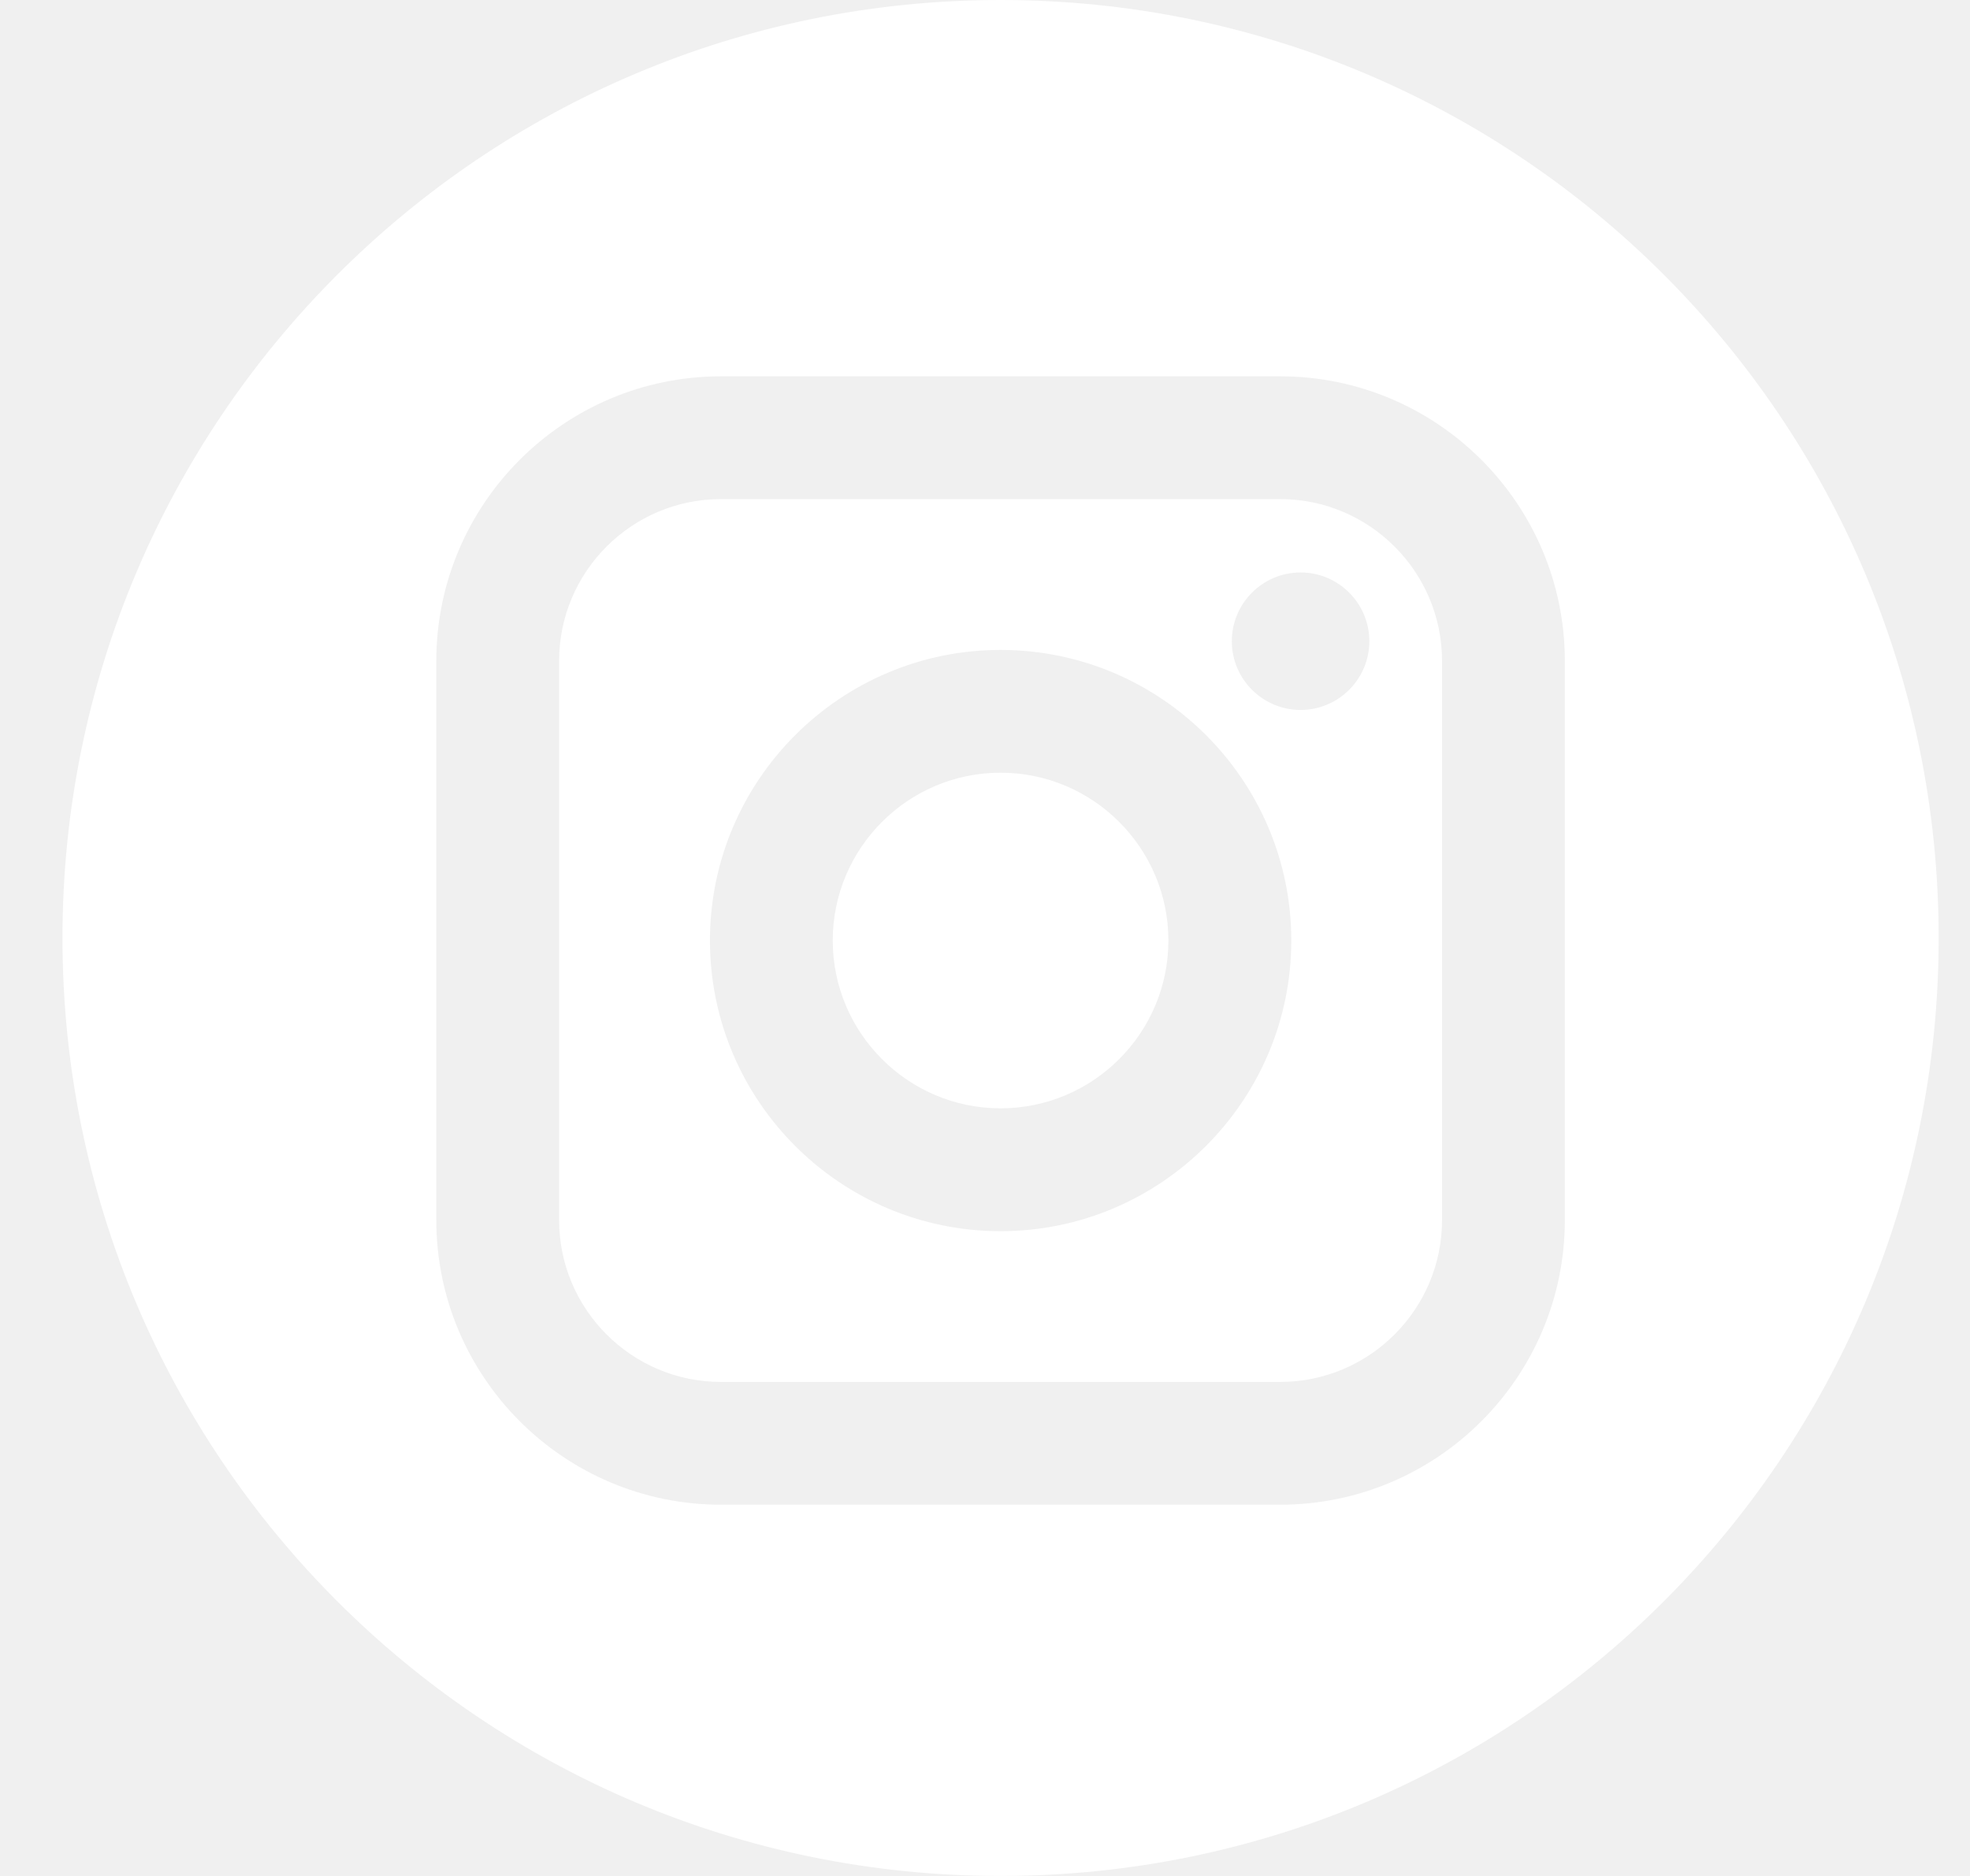
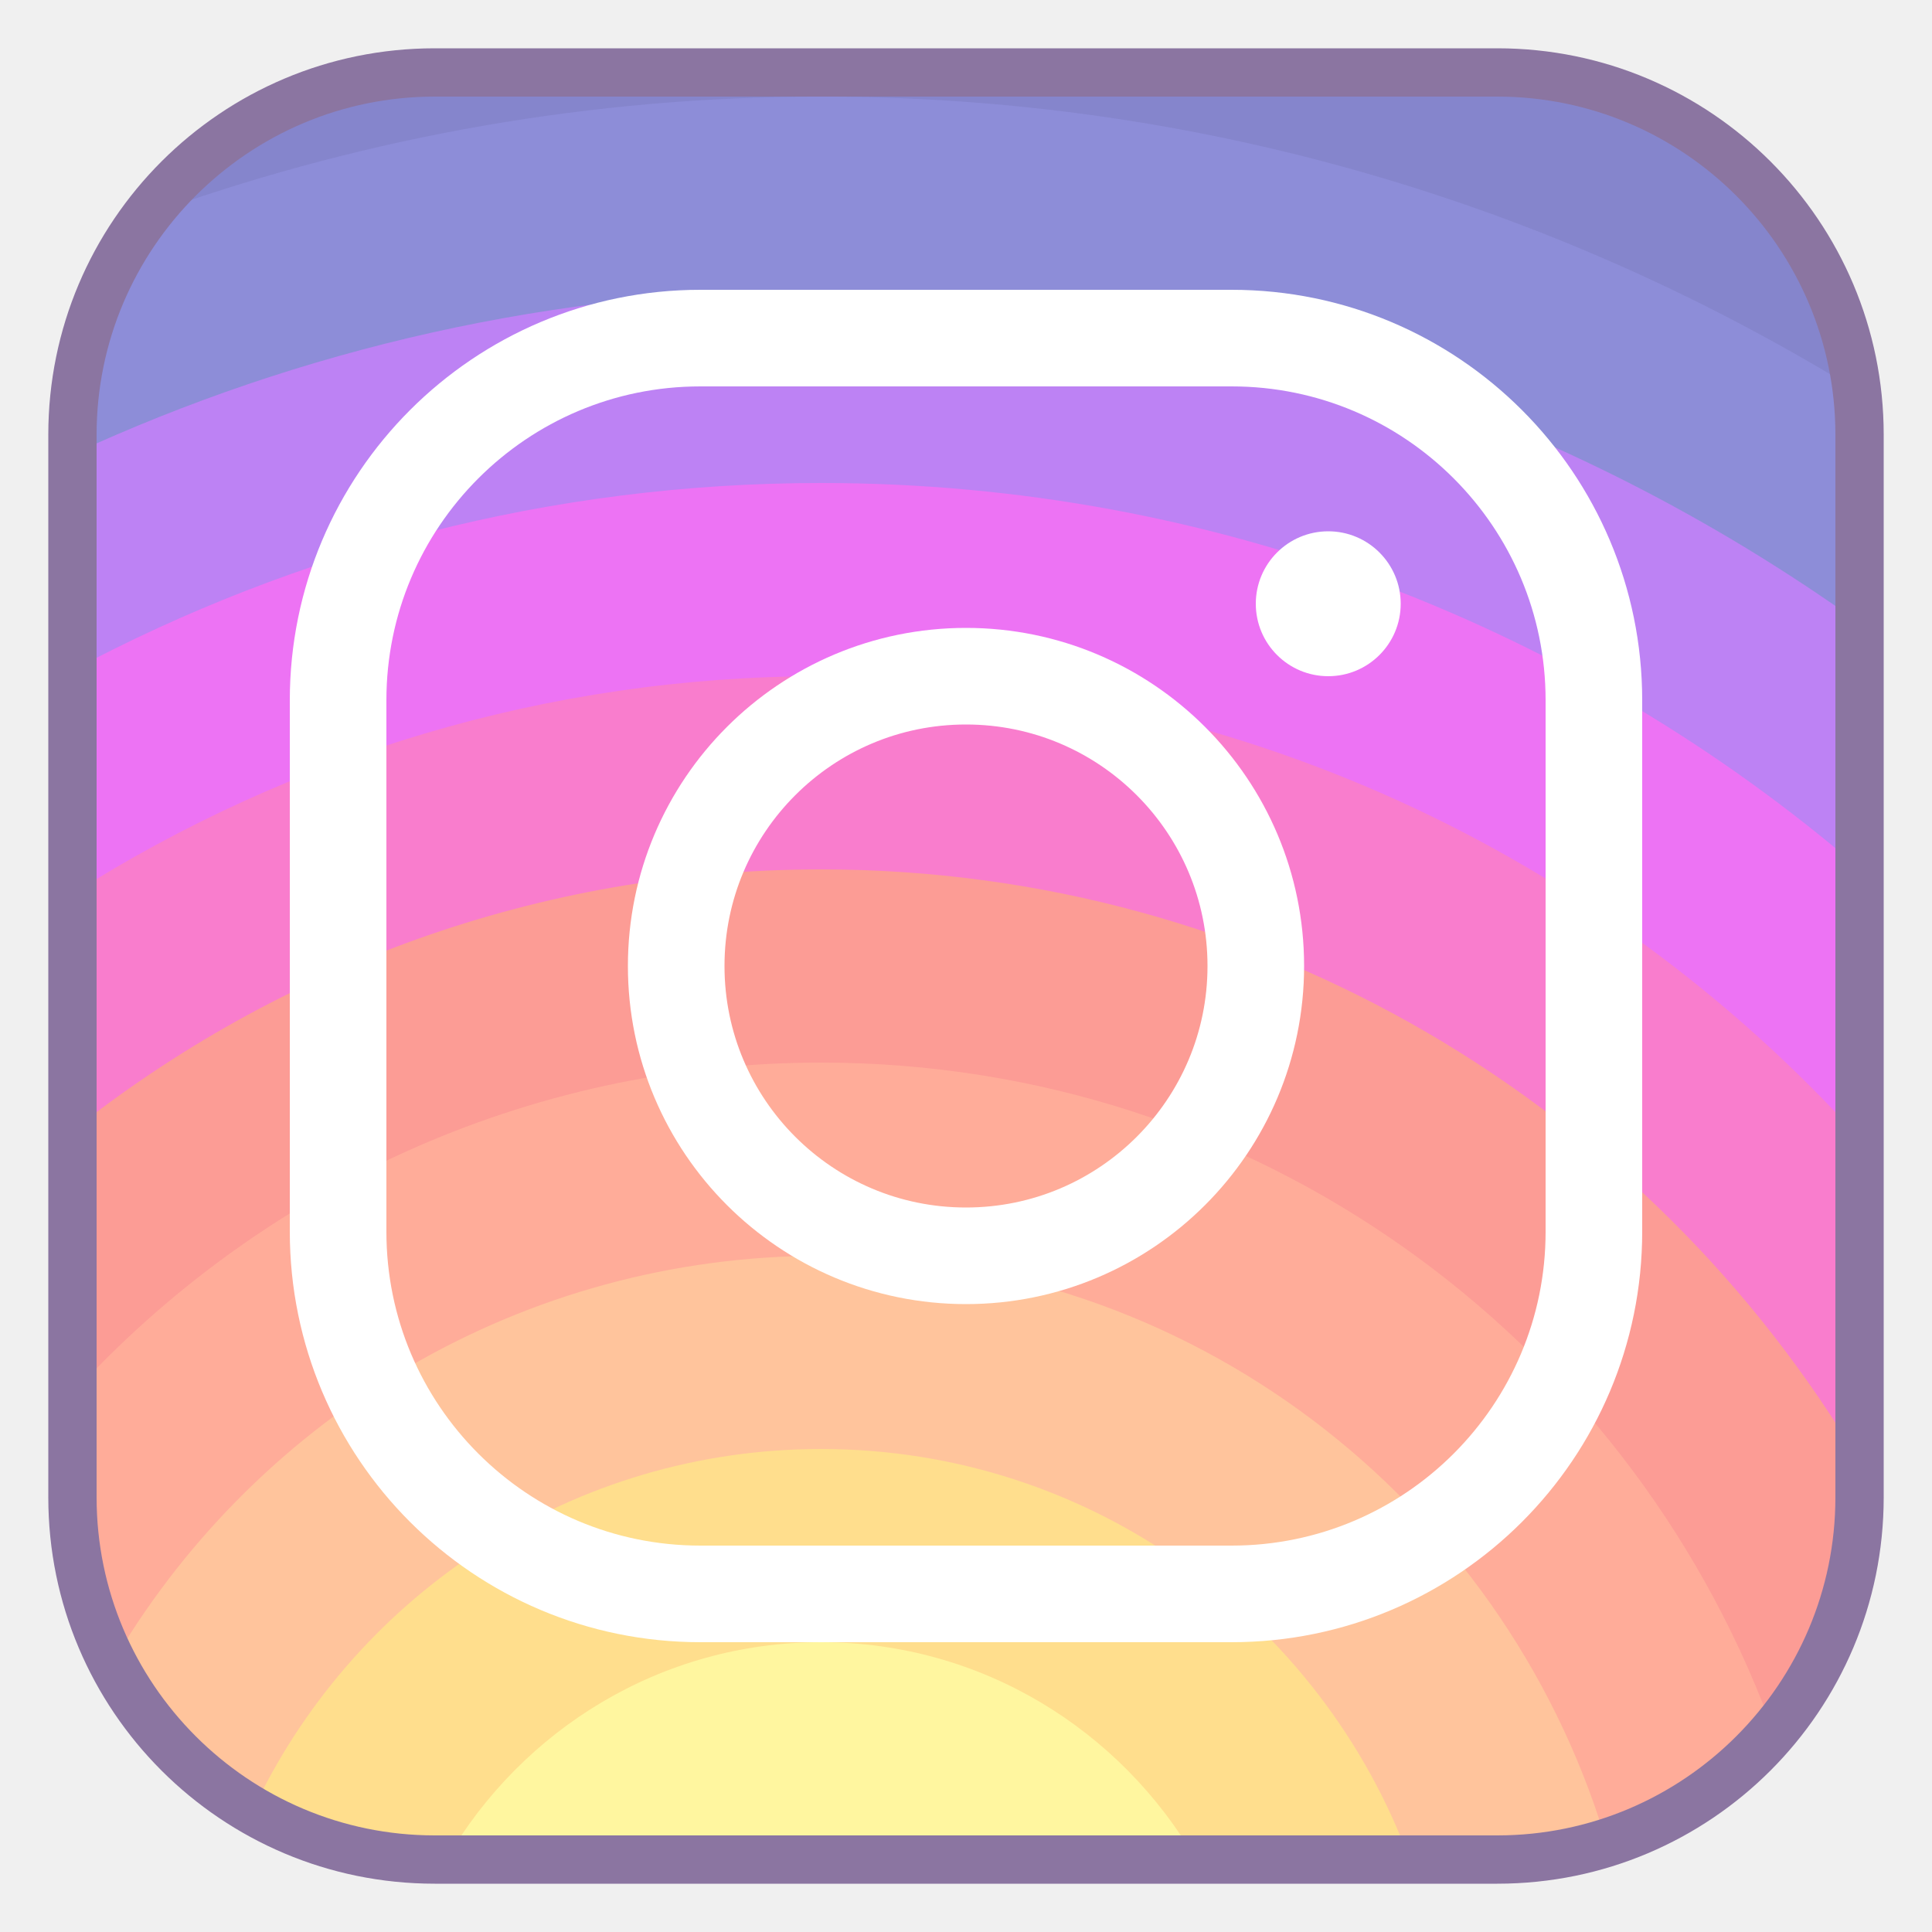
- <svg xmlns="http://www.w3.org/2000/svg" width="21px" height="20px" viewBox="0 0 21 20" version="1.1">
-   <g id="Page-1" stroke="none" stroke-width="1" fill="none" fill-rule="evenodd">
-     <g id="About-Us" transform="translate(-379, -12)" fill="#FFFFFF" fill-rule="nonzero">
-       <g id="Group-3" transform="translate(323, 12)">
-         <path d="M66.666,0 C72.189,0 76.666,4.478 76.666,10 C76.666,15.523 72.189,20 66.666,20 C61.143,20 56.666,15.523 56.666,10 C56.666,4.478 61.143,0 66.666,0 Z M69.646,4.012 L63.686,4.012 C62.012,4.012 60.651,5.373 60.651,7.047 L60.651,7.047 L60.651,13.007 C60.651,14.681 62.012,16.042 63.686,16.042 L63.686,16.042 L69.646,16.042 C71.32,16.042 72.681,14.681 72.681,13.007 L72.681,13.007 L72.681,7.047 C72.681,5.373 71.32,4.012 69.646,4.012 L69.646,4.012 Z M69.646,5.321 C70.598,5.321 71.372,6.095 71.372,7.047 L71.372,7.047 L71.372,13.007 C71.372,13.959 70.598,14.733 69.646,14.733 L69.646,14.733 L63.686,14.733 C62.734,14.733 61.96,13.959 61.96,13.007 L61.96,13.007 L61.96,7.047 C61.96,6.095 62.734,5.321 63.686,5.321 L63.686,5.321 Z M66.666,6.929 C64.958,6.929 63.568,8.319 63.568,10.027 C63.568,11.736 64.958,13.126 66.666,13.126 C68.374,13.126 69.765,11.735 69.765,10.027 C69.765,8.319 68.375,6.929 66.666,6.929 Z M66.666,8.238 C67.652,8.238 68.455,9.041 68.455,10.027 C68.455,11.013 67.653,11.816 66.666,11.816 C65.68,11.816 64.877,11.013 64.877,10.027 C64.877,9.041 65.68,8.238 66.666,8.238 Z M69.864,6.103 C69.46,6.103 69.131,6.432 69.131,6.836 C69.131,7.24 69.46,7.569 69.864,7.569 C70.268,7.569 70.597,7.24 70.597,6.836 C70.597,6.432 70.268,6.103 69.864,6.103 Z" id="Combined-Shape" />
-       </g>
-     </g>
-   </g>
+ <svg xmlns="http://www.w3.org/2000/svg" x="0px" y="0px" width="16" height="16" viewBox="0 0 40 40">
+   <path fill="#8585cc" d="M30.5,38.5c4.418,0,8-3.582,8-8v-21c0-4.418-3.582-8-8-8h-21c-4.418,0-8,3.582-8,8v21 c0,4.418,3.582,8,8,8H30.5z" />
+   <path fill="#8d8dd8" d="M3.4,4.331C2.217,5.726,1.5,7.528,1.5,9.5v21c0,4.418,3.582,8,8,8h21c4.418,0,8-3.582,8-8v-21 c0-0.503-0.052-0.992-0.141-1.469C32.135,4.22,24.832,2,17,2C12.229,2,7.657,2.832,3.4,4.331z" />
+   <path fill="#bd82f4" d="M1.505,9.404C1.504,9.437,1.5,9.468,1.5,9.5v21c0,4.418,3.582,8,8,8h21c4.418,0,8-3.582,8-8V12.897 C32.439,8.56,25.021,6,17,6C11.465,6,6.22,7.226,1.505,9.404z" />
+   <path fill="#ed73f4" d="M1.5,13.88V30.5c0,4.418,3.582,8,8,8h21c4.418,0,8-3.582,8-8V17.981C32.724,13.013,25.217,10,17,10 C11.394,10,6.124,11.414,1.5,13.88z" />
+   <path fill="#f97dcd" d="M17,14c-5.705,0-11.014,1.664-15.5,4.509V30.5c0,4.418,3.582,8,8,8h21c4.418,0,8-3.582,8-8v-6.935 C33.194,17.698,25.534,14,17,14z" />
+   <path fill="#fc9c95" d="M17,18c-5.861,0-11.237,2.033-15.5,5.411V30.5c0,4.418,3.582,8,8,8h21c4.418,0,8-3.582,8-8v-0.238 C34.143,22.925,26.152,18,17,18z" />
+   <path fill="#ffac99" d="M17,22c-6.145,0-11.66,2.651-15.5,6.859V30.5c0,4.418,3.582,8,8,8h21c2.465,0,4.668-1.117,6.136-2.87 C33.648,27.674,25.999,22,17,22z" />
+   <path fill="#ffc49c" d="M30.5,38.5c0.957,0,1.87-0.177,2.721-0.485C31.087,31.065,24.649,26,17,26 c-6.186,0-11.592,3.309-14.566,8.248C3.778,36.777,6.437,38.5,9.5,38.5H30.5z" />
+   <path fill="#ffde8d" d="M17,30c-5.137,0-9.573,2.984-11.684,7.309C6.535,38.06,7.964,38.5,9.5,38.5h19.683 C27.35,33.542,22.595,30,17,30z" />
+   <path fill="#fff69f" d="M17,34c-3.319,0-6.193,1.813-7.753,4.487C9.332,38.49,9.415,38.5,9.5,38.5h15.26 C23.203,35.818,20.324,34,17,34z" />
+   <path fill="#8b75a1" d="M31,2c3.86,0,7,3.14,7,7v22c0,3.86-3.14,7-7,7H9c-3.86,0-7-3.14-7-7V9c0-3.86,3.14-7,7-7H31 M31,1H9 C4.582,1,1,4.582,1,9v22c0,4.418,3.582,8,8,8h22c4.418,0,8-3.582,8-8V9C39,4.582,35.418,1,31,1L31,1z" />
+   <path fill="#fff" d="M27.5 11A1.5 1.5 0 1 0 27.5 14A1.5 1.5 0 1 0 27.5 11Z" />
+   <path fill="none" stroke="#fff" stroke-miterlimit="10" stroke-width="2" d="M20 14A6 6 0 1 0 20 26A6 6 0 1 0 20 14Z" />
+   <path fill="none" stroke="#fff" stroke-miterlimit="10" stroke-width="2" d="M33,14.5c0-4.142-3.358-7.5-7.5-7.5 c-2.176,0-8.824,0-11,0C10.358,7,7,10.358,7,14.5c0,2.176,0,8.824,0,11c0,4.142,3.358,7.5,7.5,7.5c2.176,0,8.824,0,11,0 c4.142,0,7.5-3.358,7.5-7.5C33,23.324,33,16.676,33,14.5z" />
</svg>
